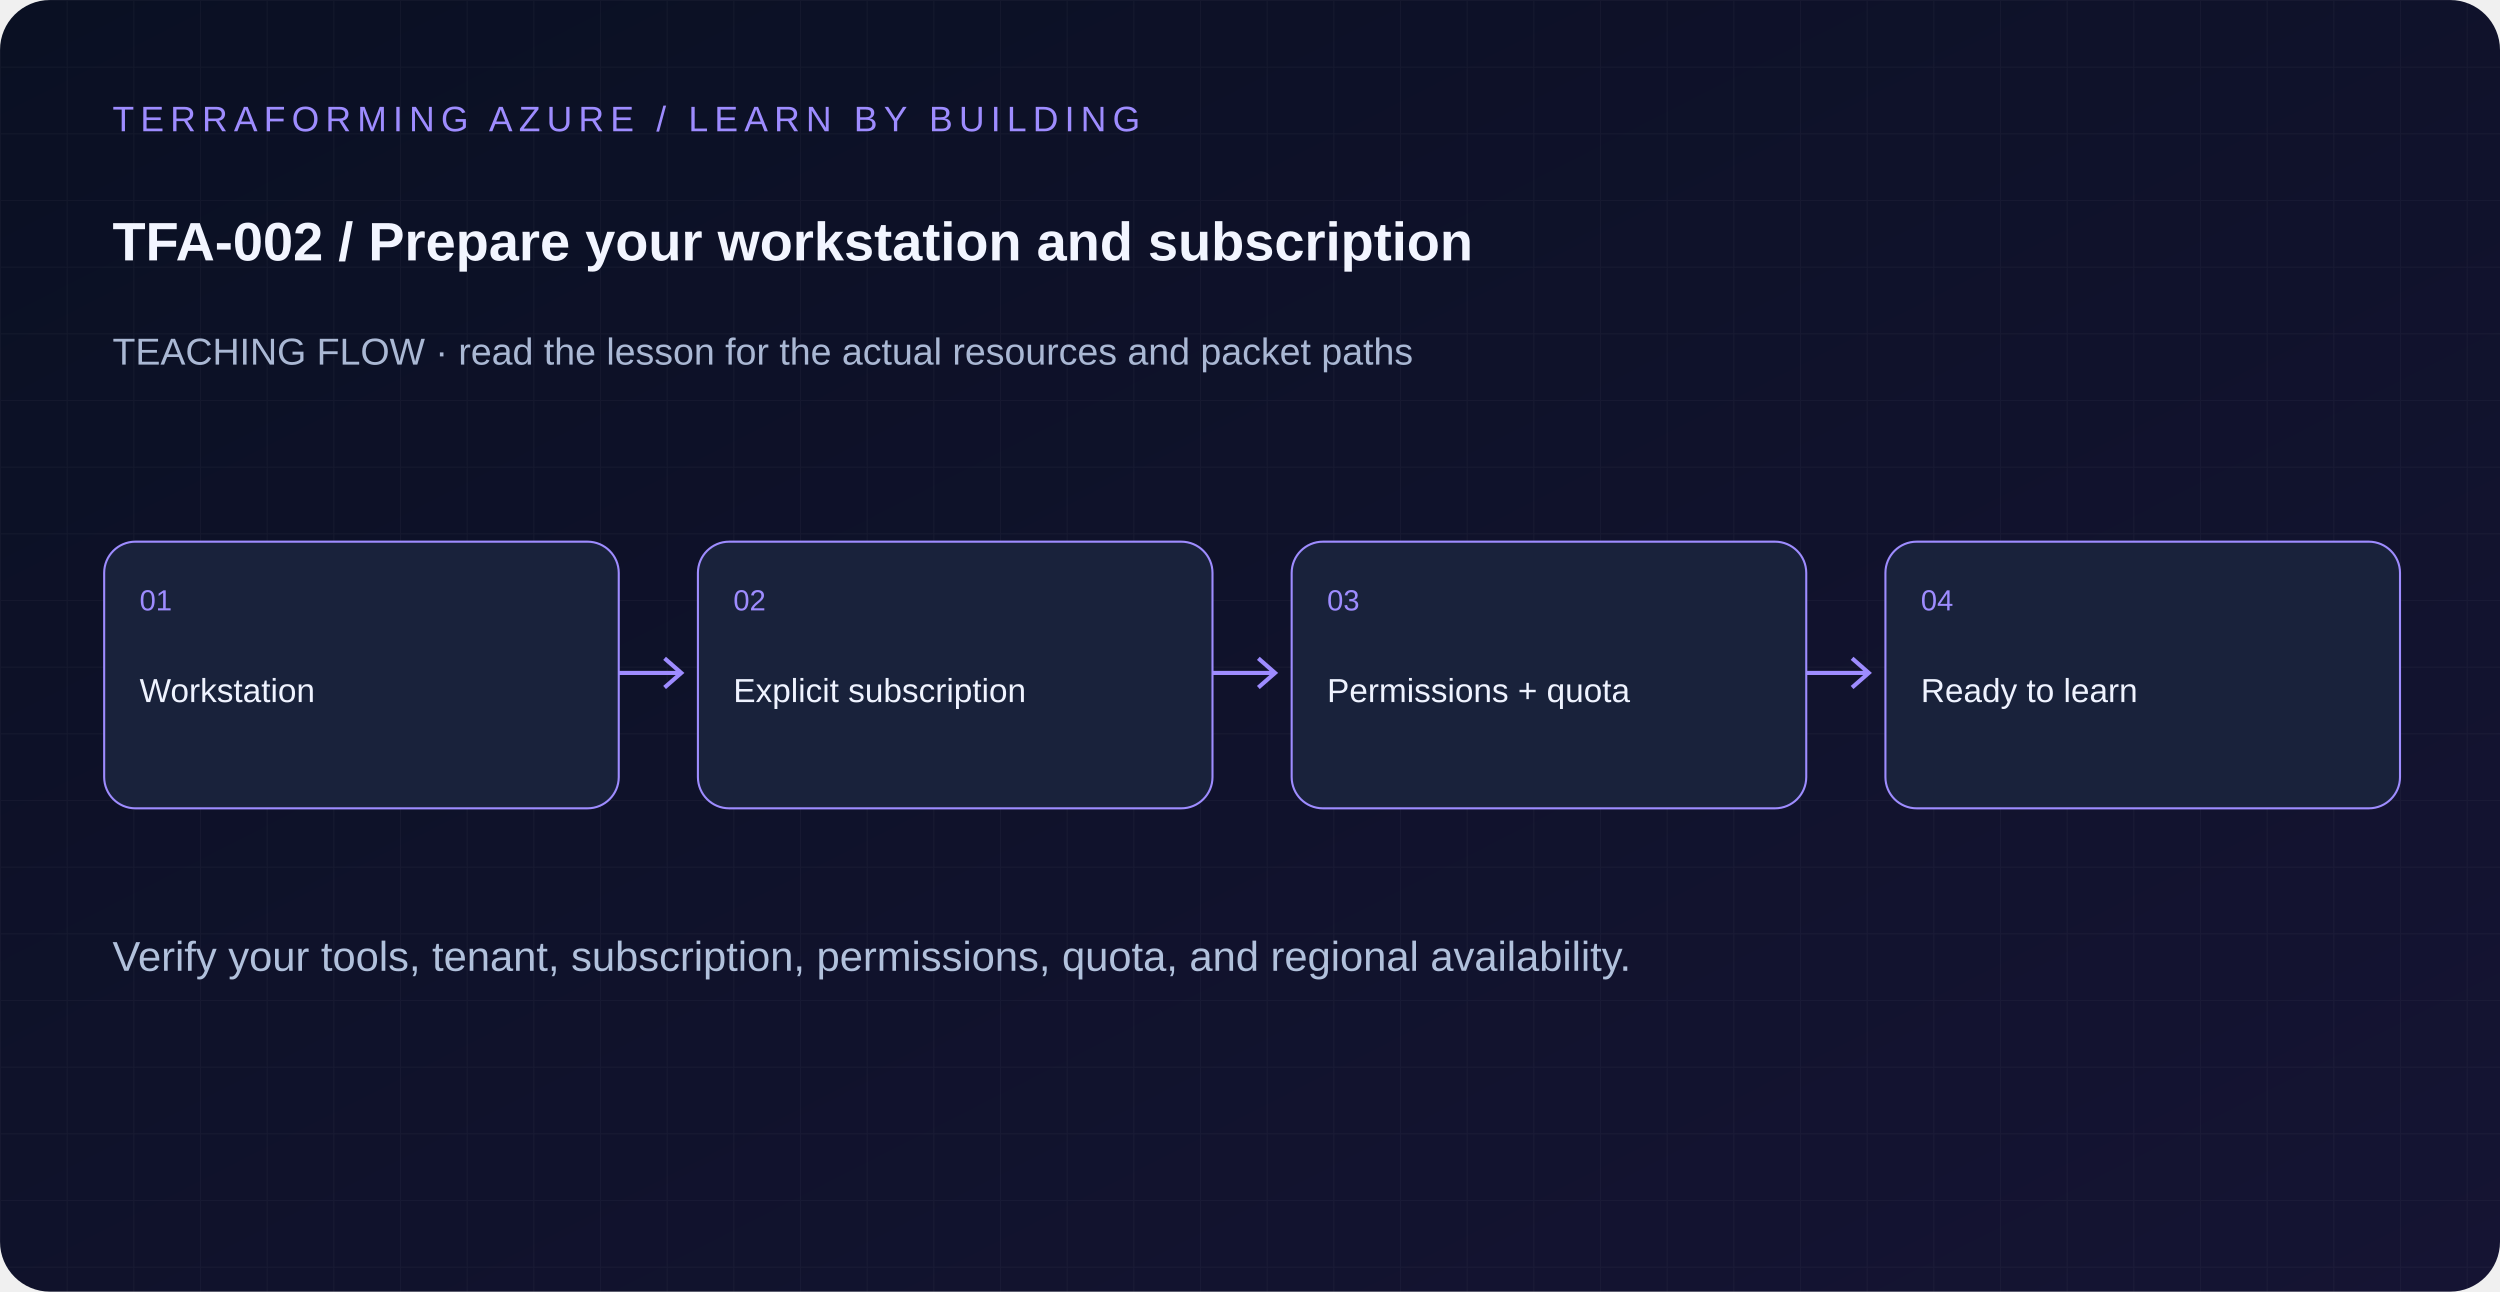
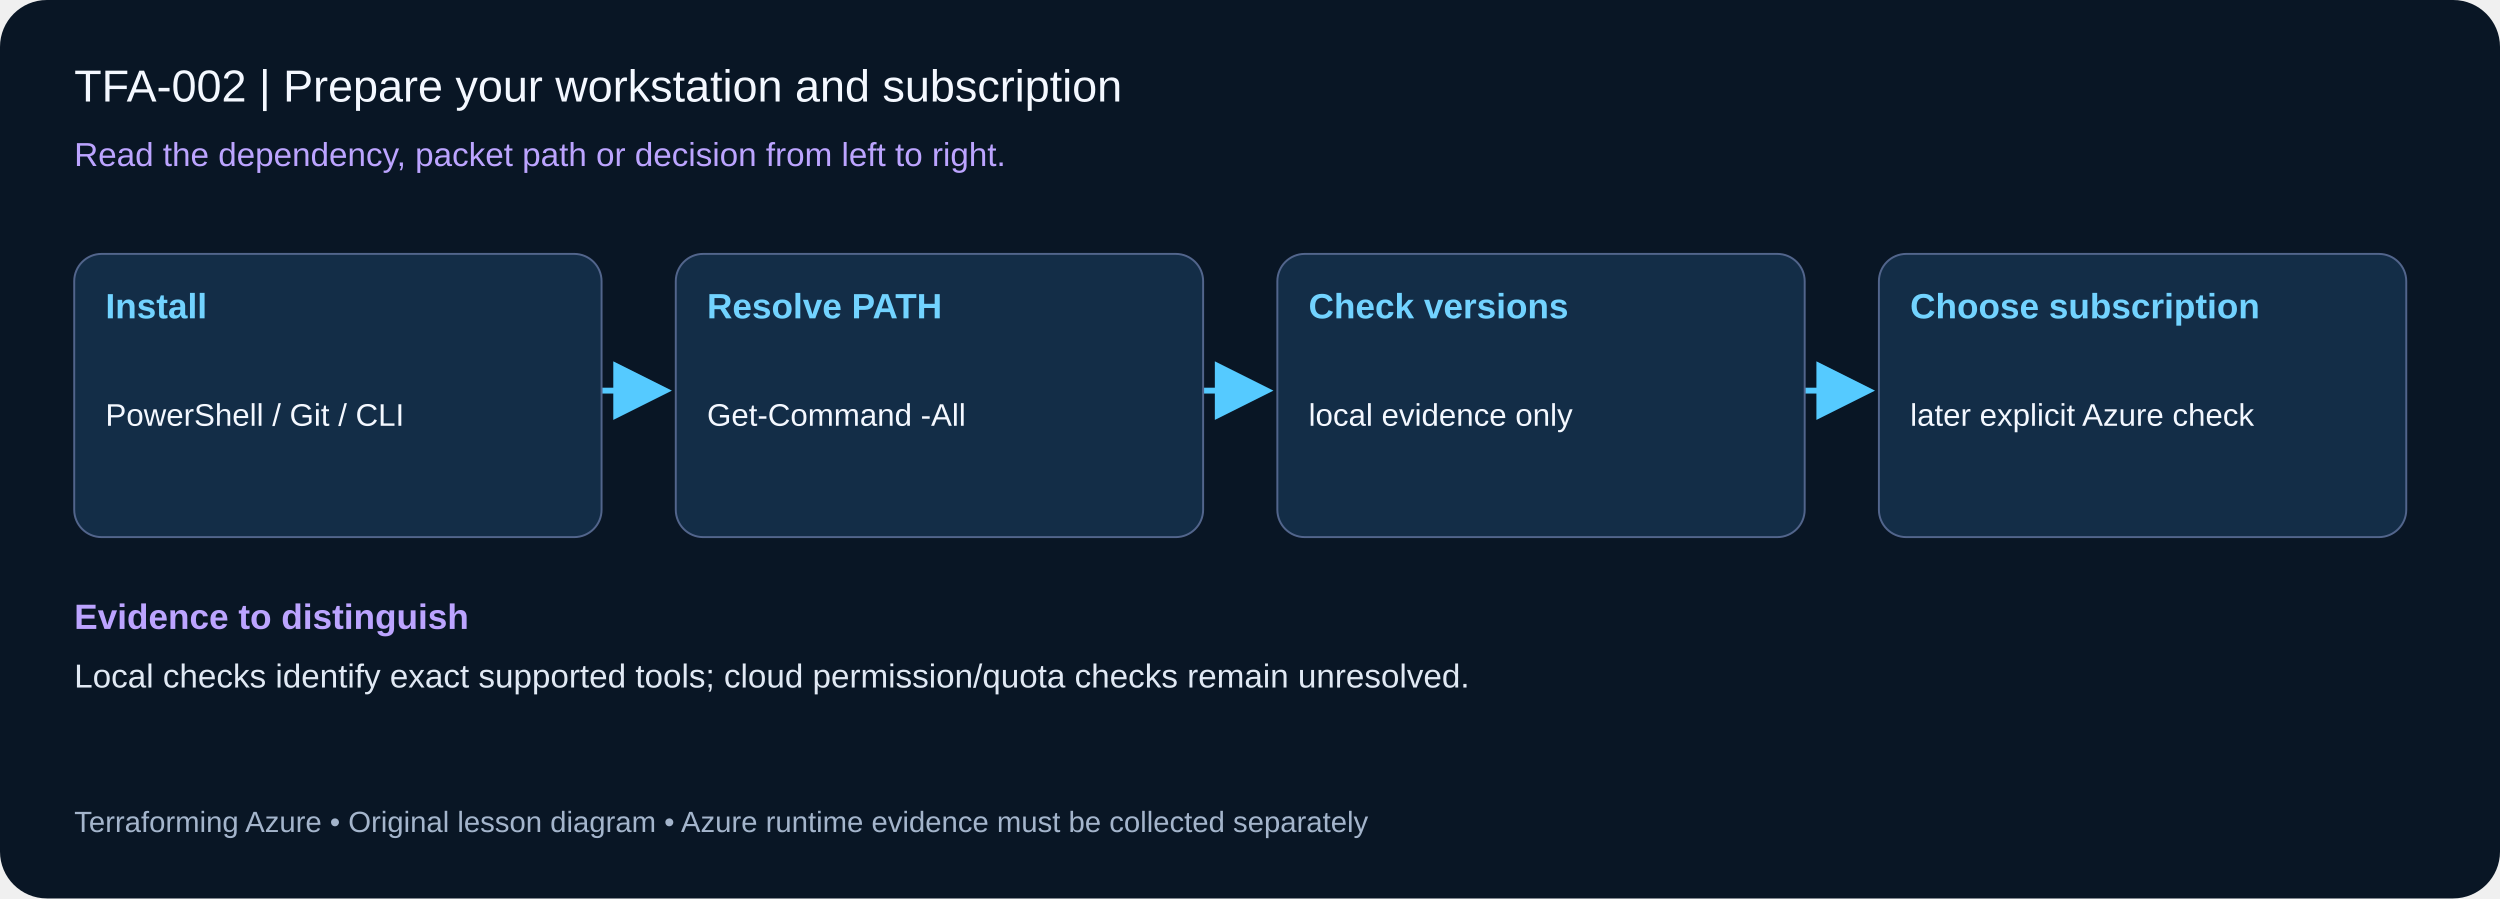
- <svg xmlns="http://www.w3.org/2000/svg" viewBox="0 0 1200 620" role="img" aria-labelledby="title desc">
+ <svg xmlns="http://www.w3.org/2000/svg" width="1280" height="460" viewBox="0 0 1280 460" role="img" aria-labelledby="title desc">
  <defs>
-     <linearGradient id="bg" x2="1" y2="1">
-       <stop stop-color="#0a1023" />
-       <stop offset="1" stop-color="#151433" />
-     </linearGradient>
-     <pattern id="grid" width="32" height="32" patternUnits="userSpaceOnUse">
-       <path d="M32 0H0V32" fill="none" stroke="#fff" stroke-opacity=".035" />
-     </pattern>
+     <marker id="arrow" markerWidth="10" markerHeight="10" refX="8" refY="5" orient="auto">
+       <path d="M0,0 L10,5 L0,10 Z" fill="#55caff" />
+     </marker>
  </defs>
-   <rect width="100%" height="100%" rx="24" fill="url(#bg)" />
-   <rect width="100%" height="100%" rx="24" fill="url(#grid)" />
-   <text x="54" y="63" fill="#9e8cff" font-family="Segoe UI,Arial,sans-serif" font-size="17" letter-spacing="3">TERRAFORMING AZURE / LEARN BY BUILDING</text>
-   <text x="54" y="125" fill="#f2f5ff" font-family="Segoe UI,Arial" font-size="26" font-weight="700">TFA-002 / Prepare your workstation and subscription</text>
-   <text x="54" y="175" fill="#aab8d4" font-family="Segoe UI,Arial" font-size="18">TEACHING FLOW · read the lesson for the actual resources and packet paths</text>
-   <path d="M297 323h30m-8-7 8 7-8 7" stroke="#9e8cff" stroke-width="2" fill="none" />
-   <rect x="50" y="260" width="247" height="128" rx="15" fill="#19223b" stroke="#9e8cff" />
-   <text x="67" y="293" fill="#9e8cff" font-family="Segoe UI,Arial" font-size="14">01</text>
-   <text x="67" y="337" fill="#eff3ff" font-family="Segoe UI,Arial" font-size="16">Workstation</text>
-   <path d="M582 323h30m-8-7 8 7-8 7" stroke="#9e8cff" stroke-width="2" fill="none" />
-   <rect x="335" y="260" width="247" height="128" rx="15" fill="#19223b" stroke="#9e8cff" />
-   <text x="352" y="293" fill="#9e8cff" font-family="Segoe UI,Arial" font-size="14">02</text>
-   <text x="352" y="337" fill="#eff3ff" font-family="Segoe UI,Arial" font-size="16">Explicit subscription</text>
-   <path d="M867 323h30m-8-7 8 7-8 7" stroke="#9e8cff" stroke-width="2" fill="none" />
-   <rect x="620" y="260" width="247" height="128" rx="15" fill="#19223b" stroke="#9e8cff" />
-   <text x="637" y="293" fill="#9e8cff" font-family="Segoe UI,Arial" font-size="14">03</text>
-   <text x="637" y="337" fill="#eff3ff" font-family="Segoe UI,Arial" font-size="16">Permissions + quota</text>
-   <rect x="905" y="260" width="247" height="128" rx="15" fill="#19223b" stroke="#9e8cff" />
-   <text x="922" y="293" fill="#9e8cff" font-family="Segoe UI,Arial" font-size="14">04</text>
-   <text x="922" y="337" fill="#eff3ff" font-family="Segoe UI,Arial" font-size="16">Ready to learn</text>
-   <text x="54" y="466" fill="#b1c1dc" font-family="Segoe UI,Arial" font-size="20">Verify your tools, tenant, subscription, permissions, quota, and regional availability.</text>
+   <rect width="1280" height="460" rx="24" fill="#091625" />
+   <text x="38" y="52" font-family="Arial,sans-serif" font-size="23" fill="#f4f8ff">TFA-002 | Prepare your workstation and subscription</text>
+   <text x="38" y="85" font-family="Arial,sans-serif" font-size="17" fill="#bca4ff">Read the dependency, packet path or decision from left to right.</text>
+   <line x1="308" y1="200" x2="338" y2="200" stroke="#55caff" stroke-width="3" marker-end="url(#arrow)" />
+   <rect x="38" y="130" width="270" height="145" rx="14" fill="#132d47" stroke="#52658c" />
+   <text x="54" y="163" font-family="Arial,sans-serif" font-size="18" font-weight="bold" fill="#72d3ff">Install</text>
+   <text x="54" y="218" font-family="Arial,sans-serif" font-size="16" fill="#f4f8ff">PowerShell / Git / CLI</text>
+   <line x1="616" y1="200" x2="646" y2="200" stroke="#55caff" stroke-width="3" marker-end="url(#arrow)" />
+   <rect x="346" y="130" width="270" height="145" rx="14" fill="#132d47" stroke="#52658c" />
+   <text x="362" y="163" font-family="Arial,sans-serif" font-size="18" font-weight="bold" fill="#72d3ff">Resolve PATH</text>
+   <text x="362" y="218" font-family="Arial,sans-serif" font-size="16" fill="#f4f8ff">Get-Command -All</text>
+   <line x1="924" y1="200" x2="954" y2="200" stroke="#55caff" stroke-width="3" marker-end="url(#arrow)" />
+   <rect x="654" y="130" width="270" height="145" rx="14" fill="#132d47" stroke="#52658c" />
+   <text x="670" y="163" font-family="Arial,sans-serif" font-size="18" font-weight="bold" fill="#72d3ff">Check versions</text>
+   <text x="670" y="218" font-family="Arial,sans-serif" font-size="16" fill="#f4f8ff">local evidence only</text>
+   <rect x="962" y="130" width="270" height="145" rx="14" fill="#132d47" stroke="#52658c" />
+   <text x="978" y="163" font-family="Arial,sans-serif" font-size="18" font-weight="bold" fill="#72d3ff">Choose subscription</text>
+   <text x="978" y="218" font-family="Arial,sans-serif" font-size="16" fill="#f4f8ff">later explicit Azure check</text>
+   <text x="38" y="322" font-family="Arial,sans-serif" font-size="18" font-weight="bold" fill="#bca4ff">Evidence to distinguish</text>
+   <text x="38" y="352" font-family="Arial,sans-serif" font-size="17" fill="#e1e9f4">Local checks identify exact supported tools; cloud permission/quota checks remain unresolved.</text>
+   <text x="38" y="426" font-family="Arial,sans-serif" font-size="15" fill="#a4b5cc">Terraforming Azure • Original lesson diagram • Azure runtime evidence must be collected separately</text>
</svg>
